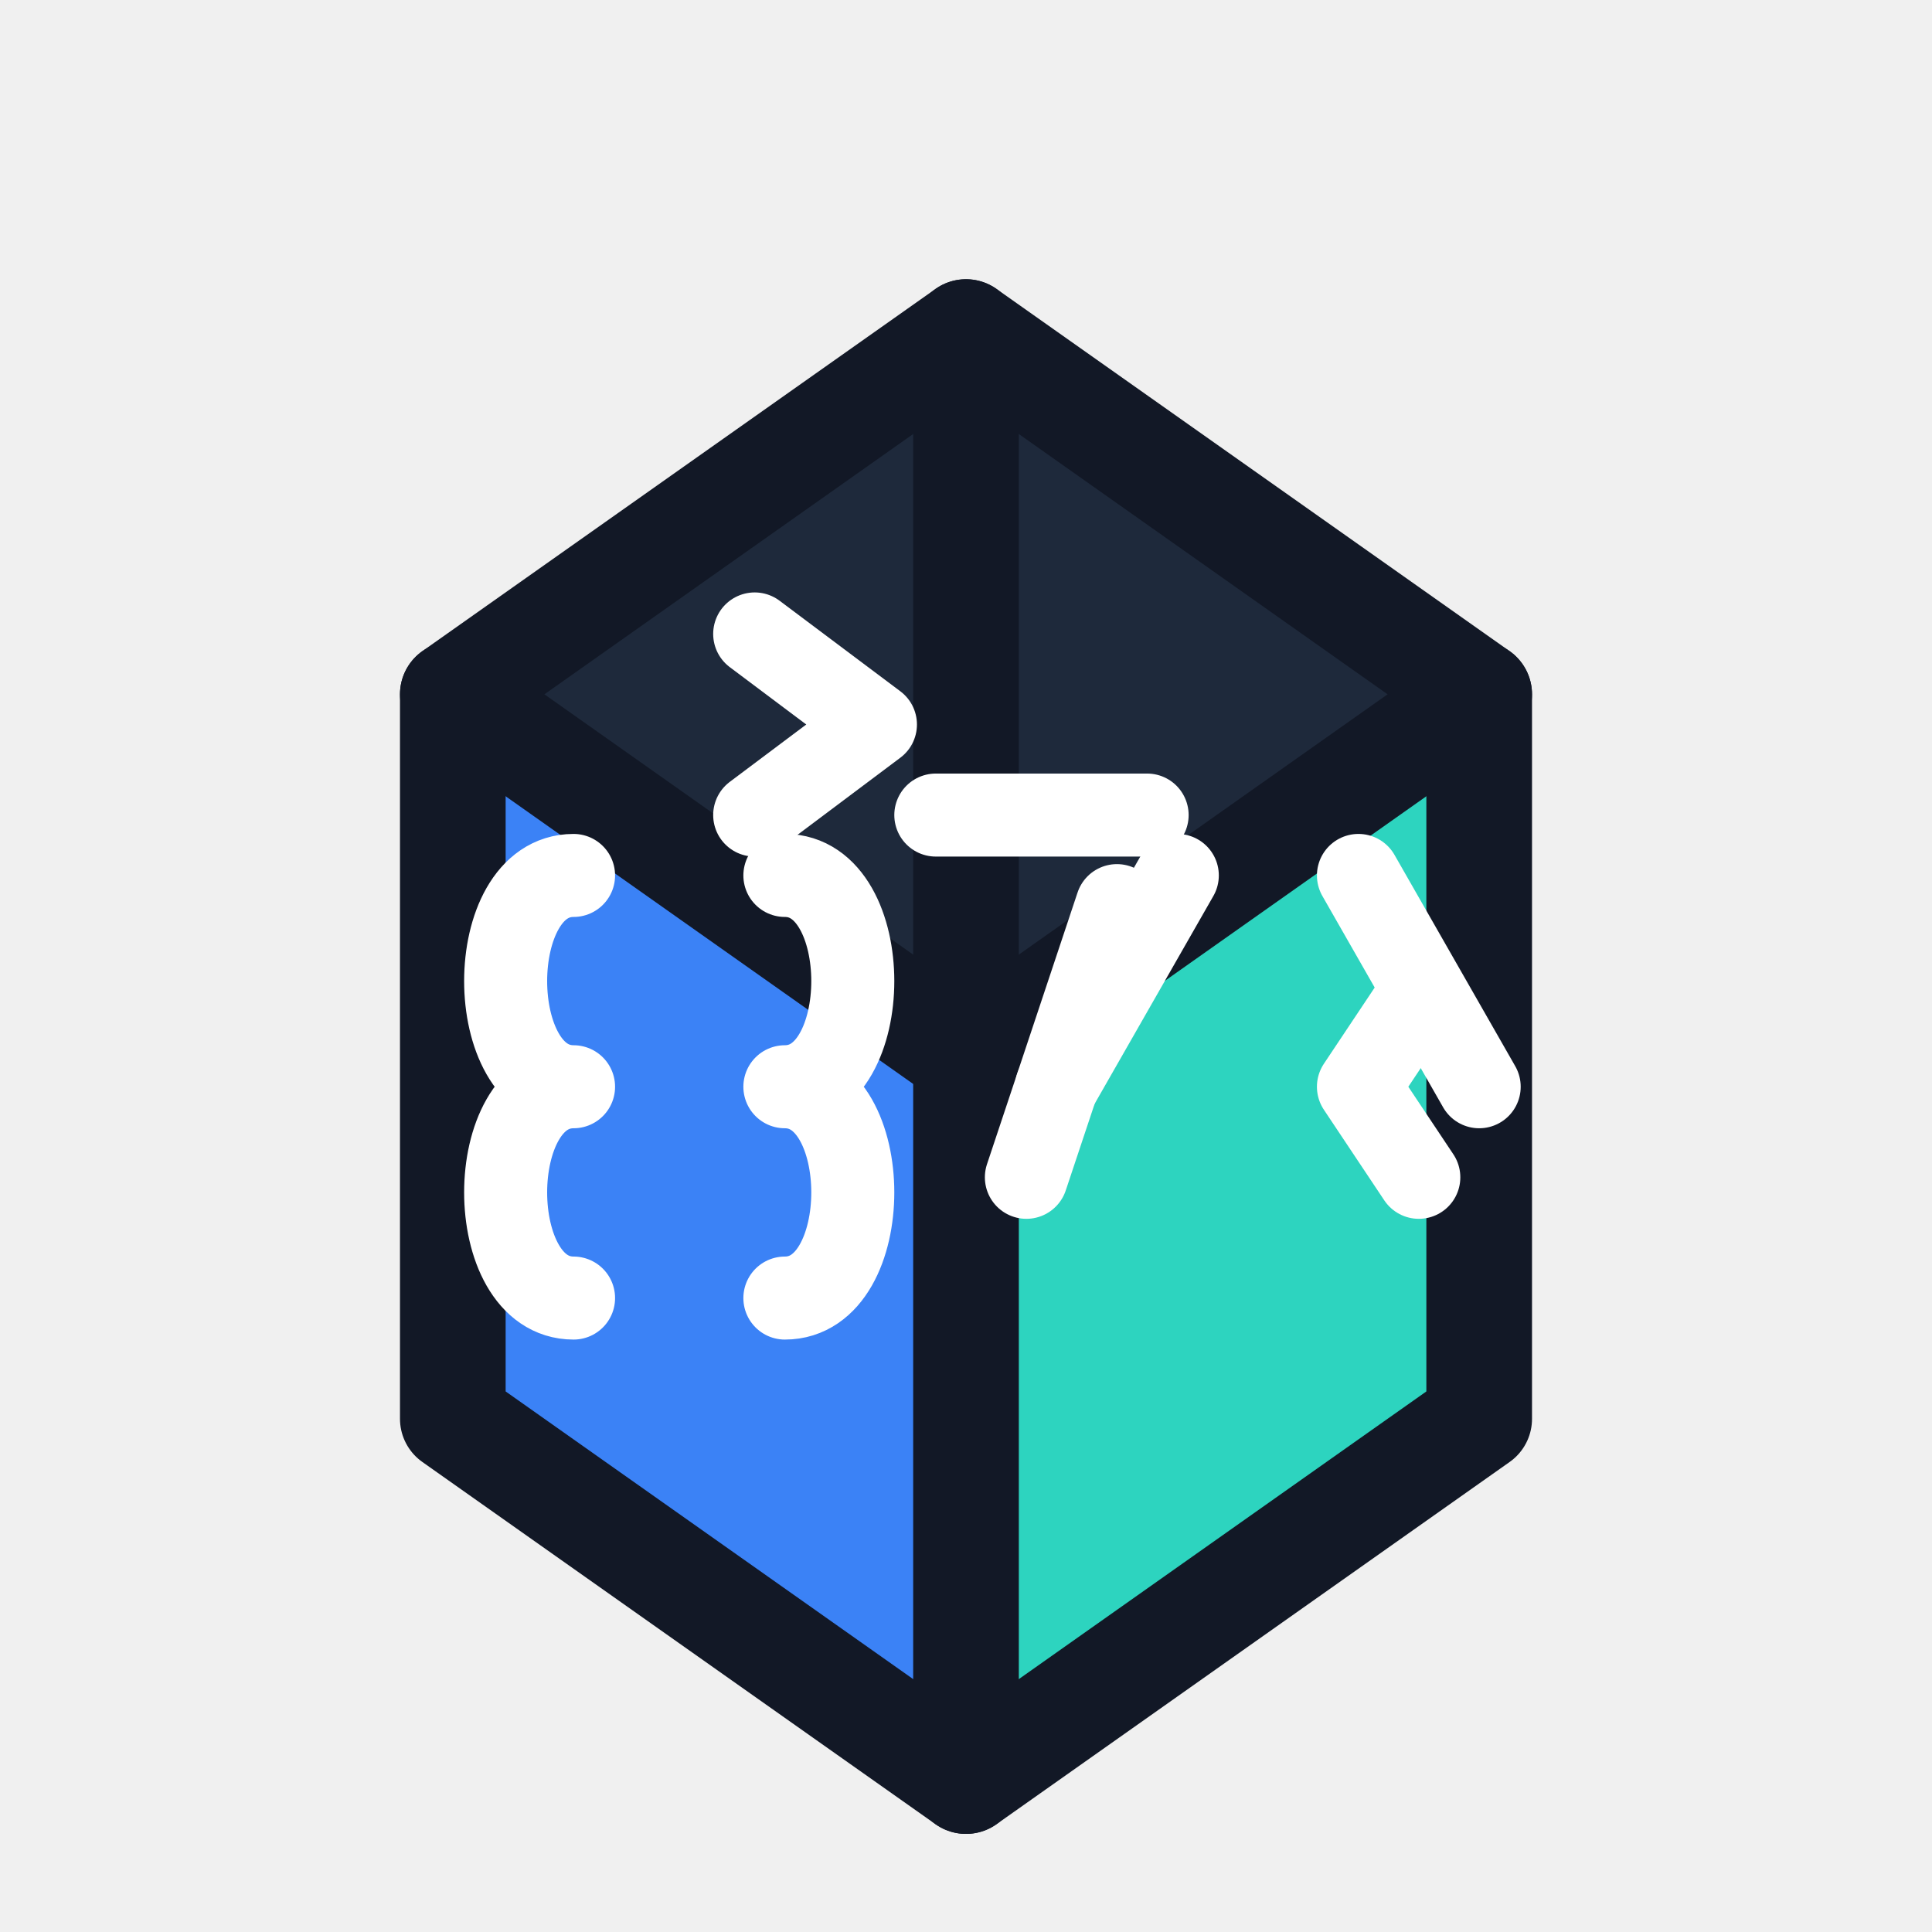
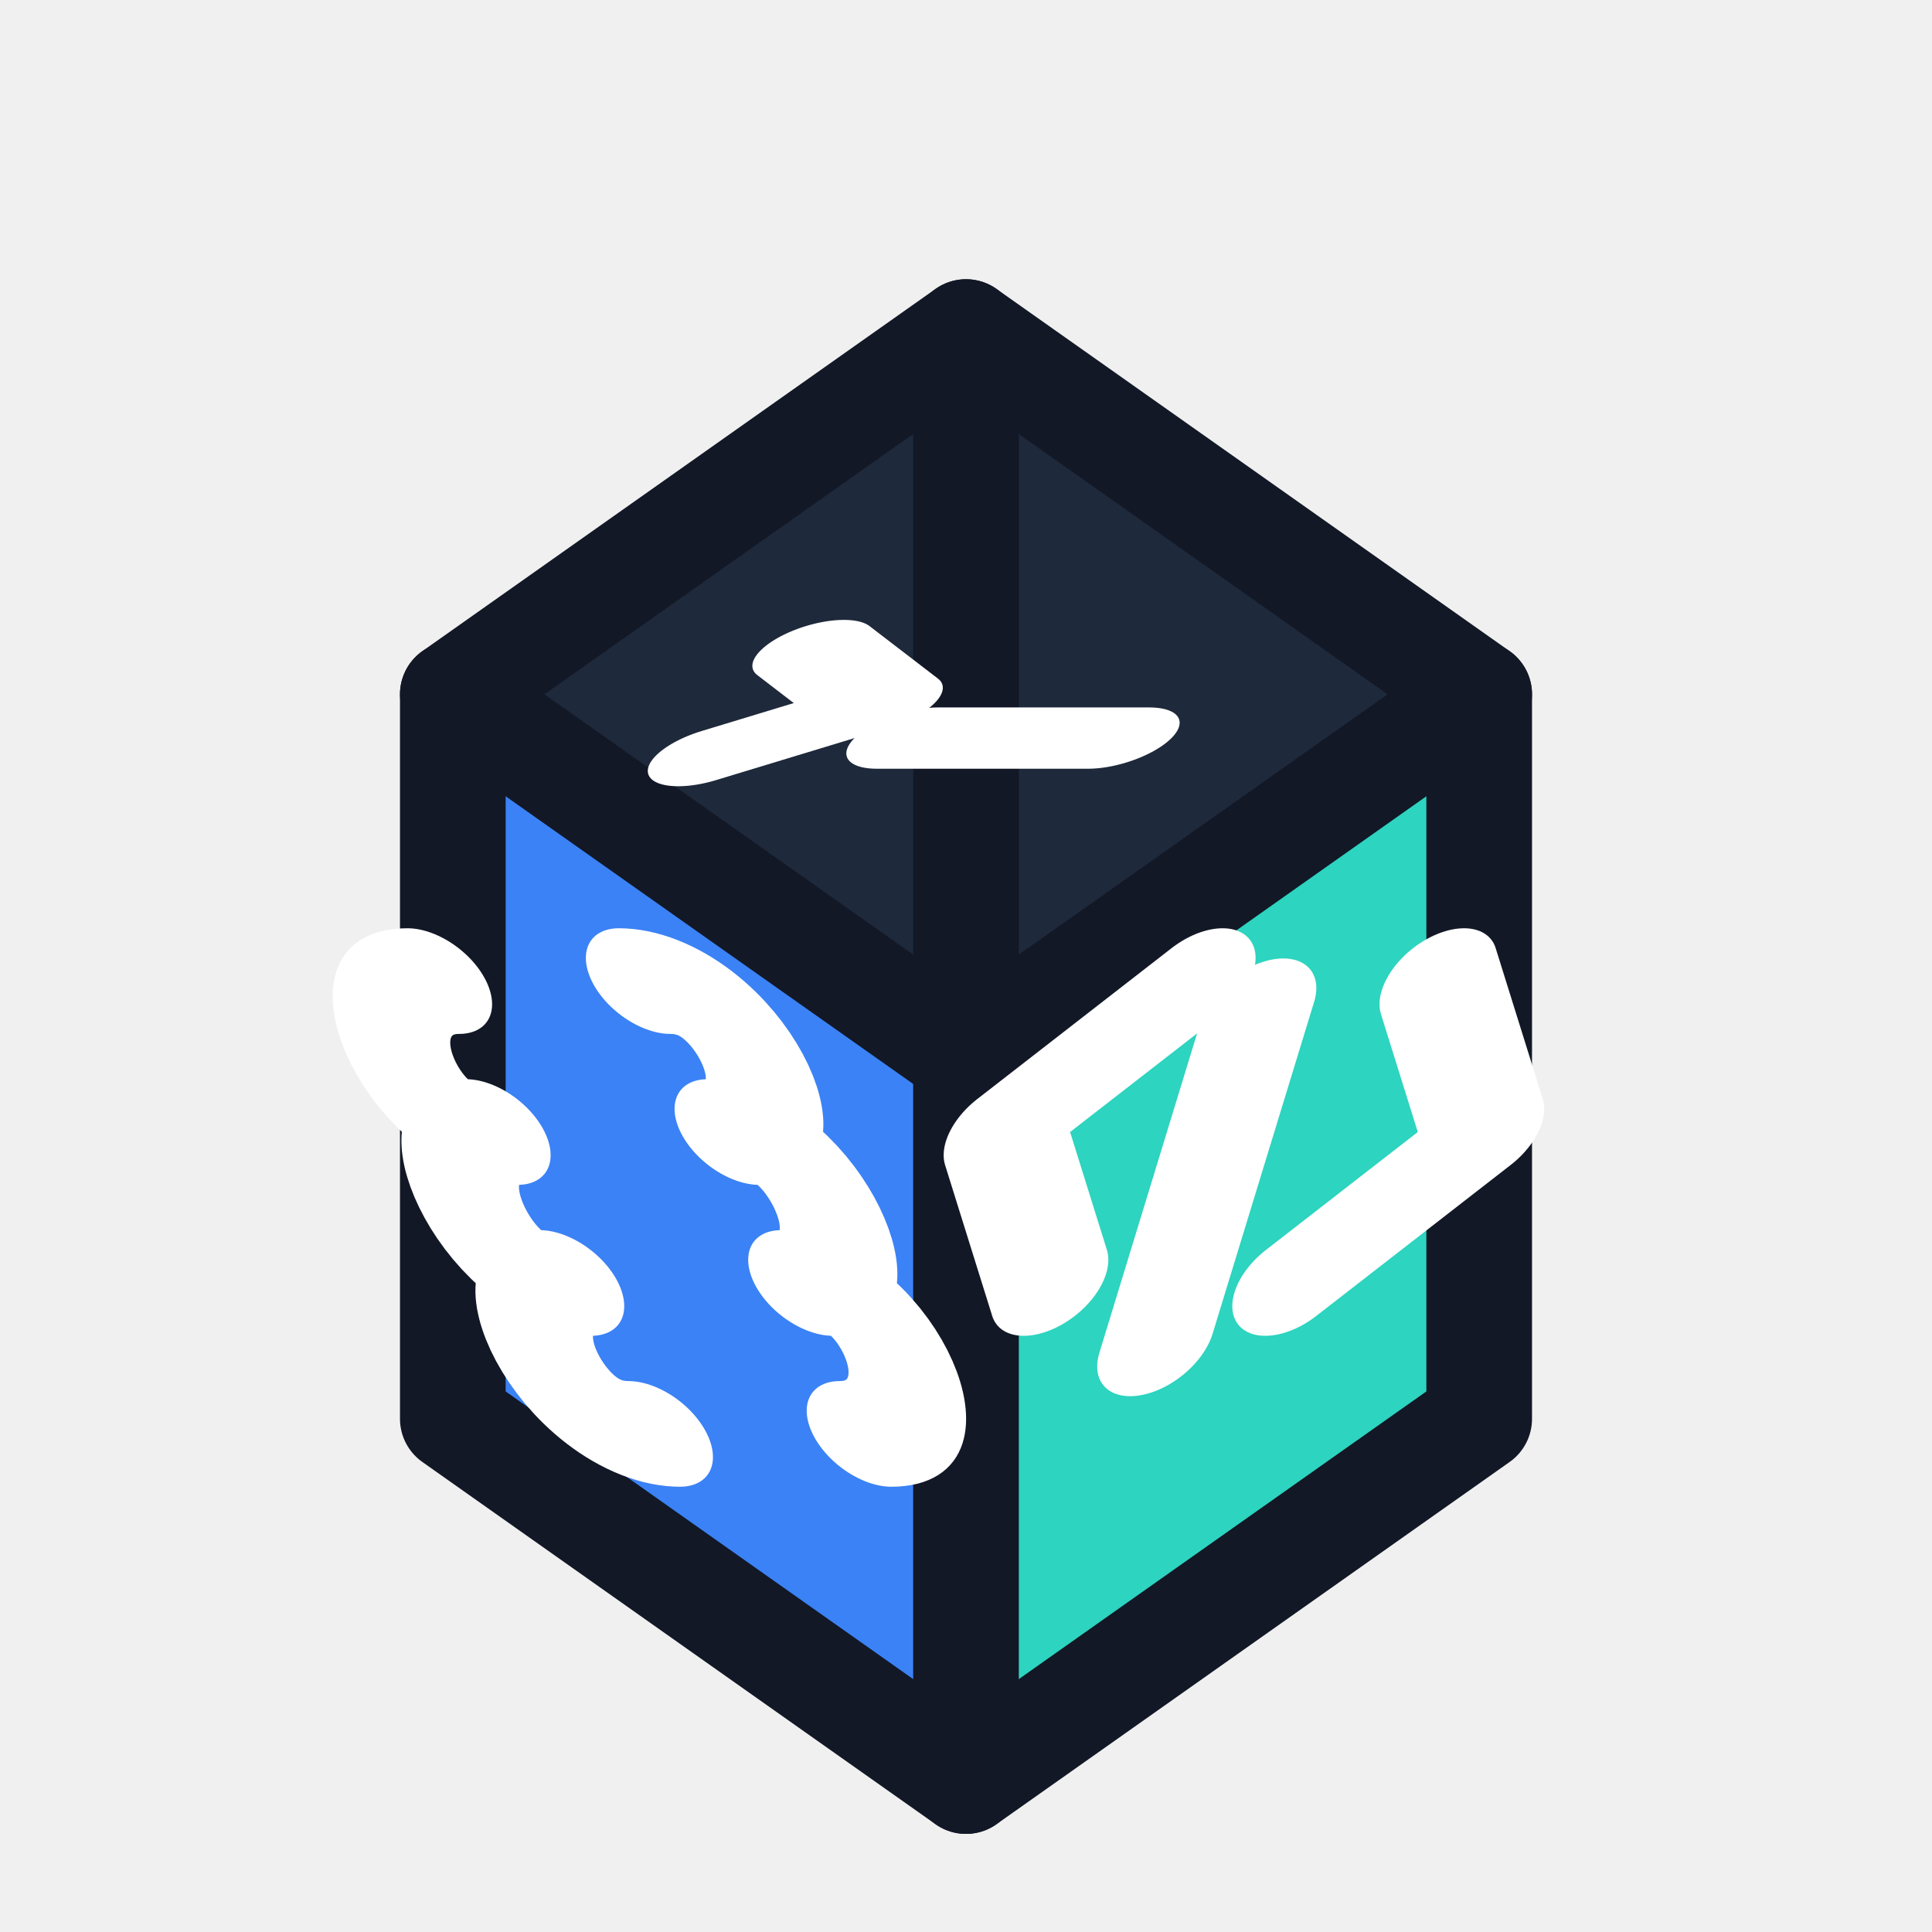
<svg xmlns="http://www.w3.org/2000/svg" viewBox="0 0 128 128" role="img" aria-label="DevUtils MCP">
  <path d="M64 22 L30 46 L64 70 L98 46 Z" fill="#1E293B" />
  <path d="M30 46 L64 70 L64 118 L30 94 Z" fill="#3B82F6" />
  <path d="M98 46 L64 70 L64 118 L98 94 Z" fill="#2DD4BF" />
  <path d="M64 22 L30 46 L30 94 L64 118 L98 94 L98 46 Z" fill="none" stroke="#121826" stroke-width="7" stroke-linejoin="round" stroke-linecap="round" />
  <path d="M64 22 L64 70 L64 118" fill="none" stroke="#121826" stroke-width="7" stroke-linejoin="round" stroke-linecap="round" />
  <path d="M30 46 L64 70 L98 46" fill="none" stroke="#121826" stroke-width="7" stroke-linejoin="round" stroke-linecap="round" />
-   <g fill="none" stroke="#FFFFFF" stroke-width="5.5" stroke-linecap="round" stroke-linejoin="round">
-     <path d="M50 42 L58 48 L50 54" />
-     <path d="M62 54 H76" />
+   <g transform="translate(64 46) scale(1 0.58) skewX(-30) translate(-64 -46)">
+     <g fill="none" stroke="#FFFFFF" stroke-width="7" stroke-linecap="round" stroke-linejoin="round">
+       <path d="M51 41 L59 47 L51 53" />
+       <path d="M63 51 H77" />
+     </g>
  </g>
-   <g fill="none" stroke="#FFFFFF" stroke-width="5.5" stroke-linecap="round" stroke-linejoin="round">
-     <path d="M38 58 C32 58 32 72 38 72 C32 72 32 86 38 86" />
-     <path d="M52 58 C58 58 58 72 52 72 C58 72 58 86 52 86" />
+   <g transform="translate(47 82) skewX(26) translate(-47 -82)">
+     <g fill="none" stroke="#FFFFFF" stroke-width="7" stroke-linecap="round" stroke-linejoin="round">
+       <path d="M37 65 C31 65 31 75 36 75 C31 75 31 85 36 85 C31 85 31 95 37 95" />
+       <path d="M51 65 C57 65 57 75 52 75 C57 75 57 85 52 85 C57 85 57 95 51 95" />
+     </g>
  </g>
-   <g fill="none" stroke="#FFFFFF" stroke-width="5.5" stroke-linecap="round" stroke-linejoin="round">
-     <path d="M78 58 L70 72" />
-     <path d="M74 60 L68 78" />
-     <path d="M90 58 L98 72" />
-     <path d="M94 66 L90 72 L94 78" />
+   <g transform="translate(81 82) skewX(-26) translate(-81 -82)">
+     <g fill="none" stroke="#FFFFFF" stroke-width="7" stroke-linecap="round" stroke-linejoin="round">
+       <path d="M71 65 L63 75 L71 85" />
+       <path d="M76 67 L80 89" />
+       <path d="M87 65 L95 75 L87 85" />
+     </g>
  </g>
</svg>
